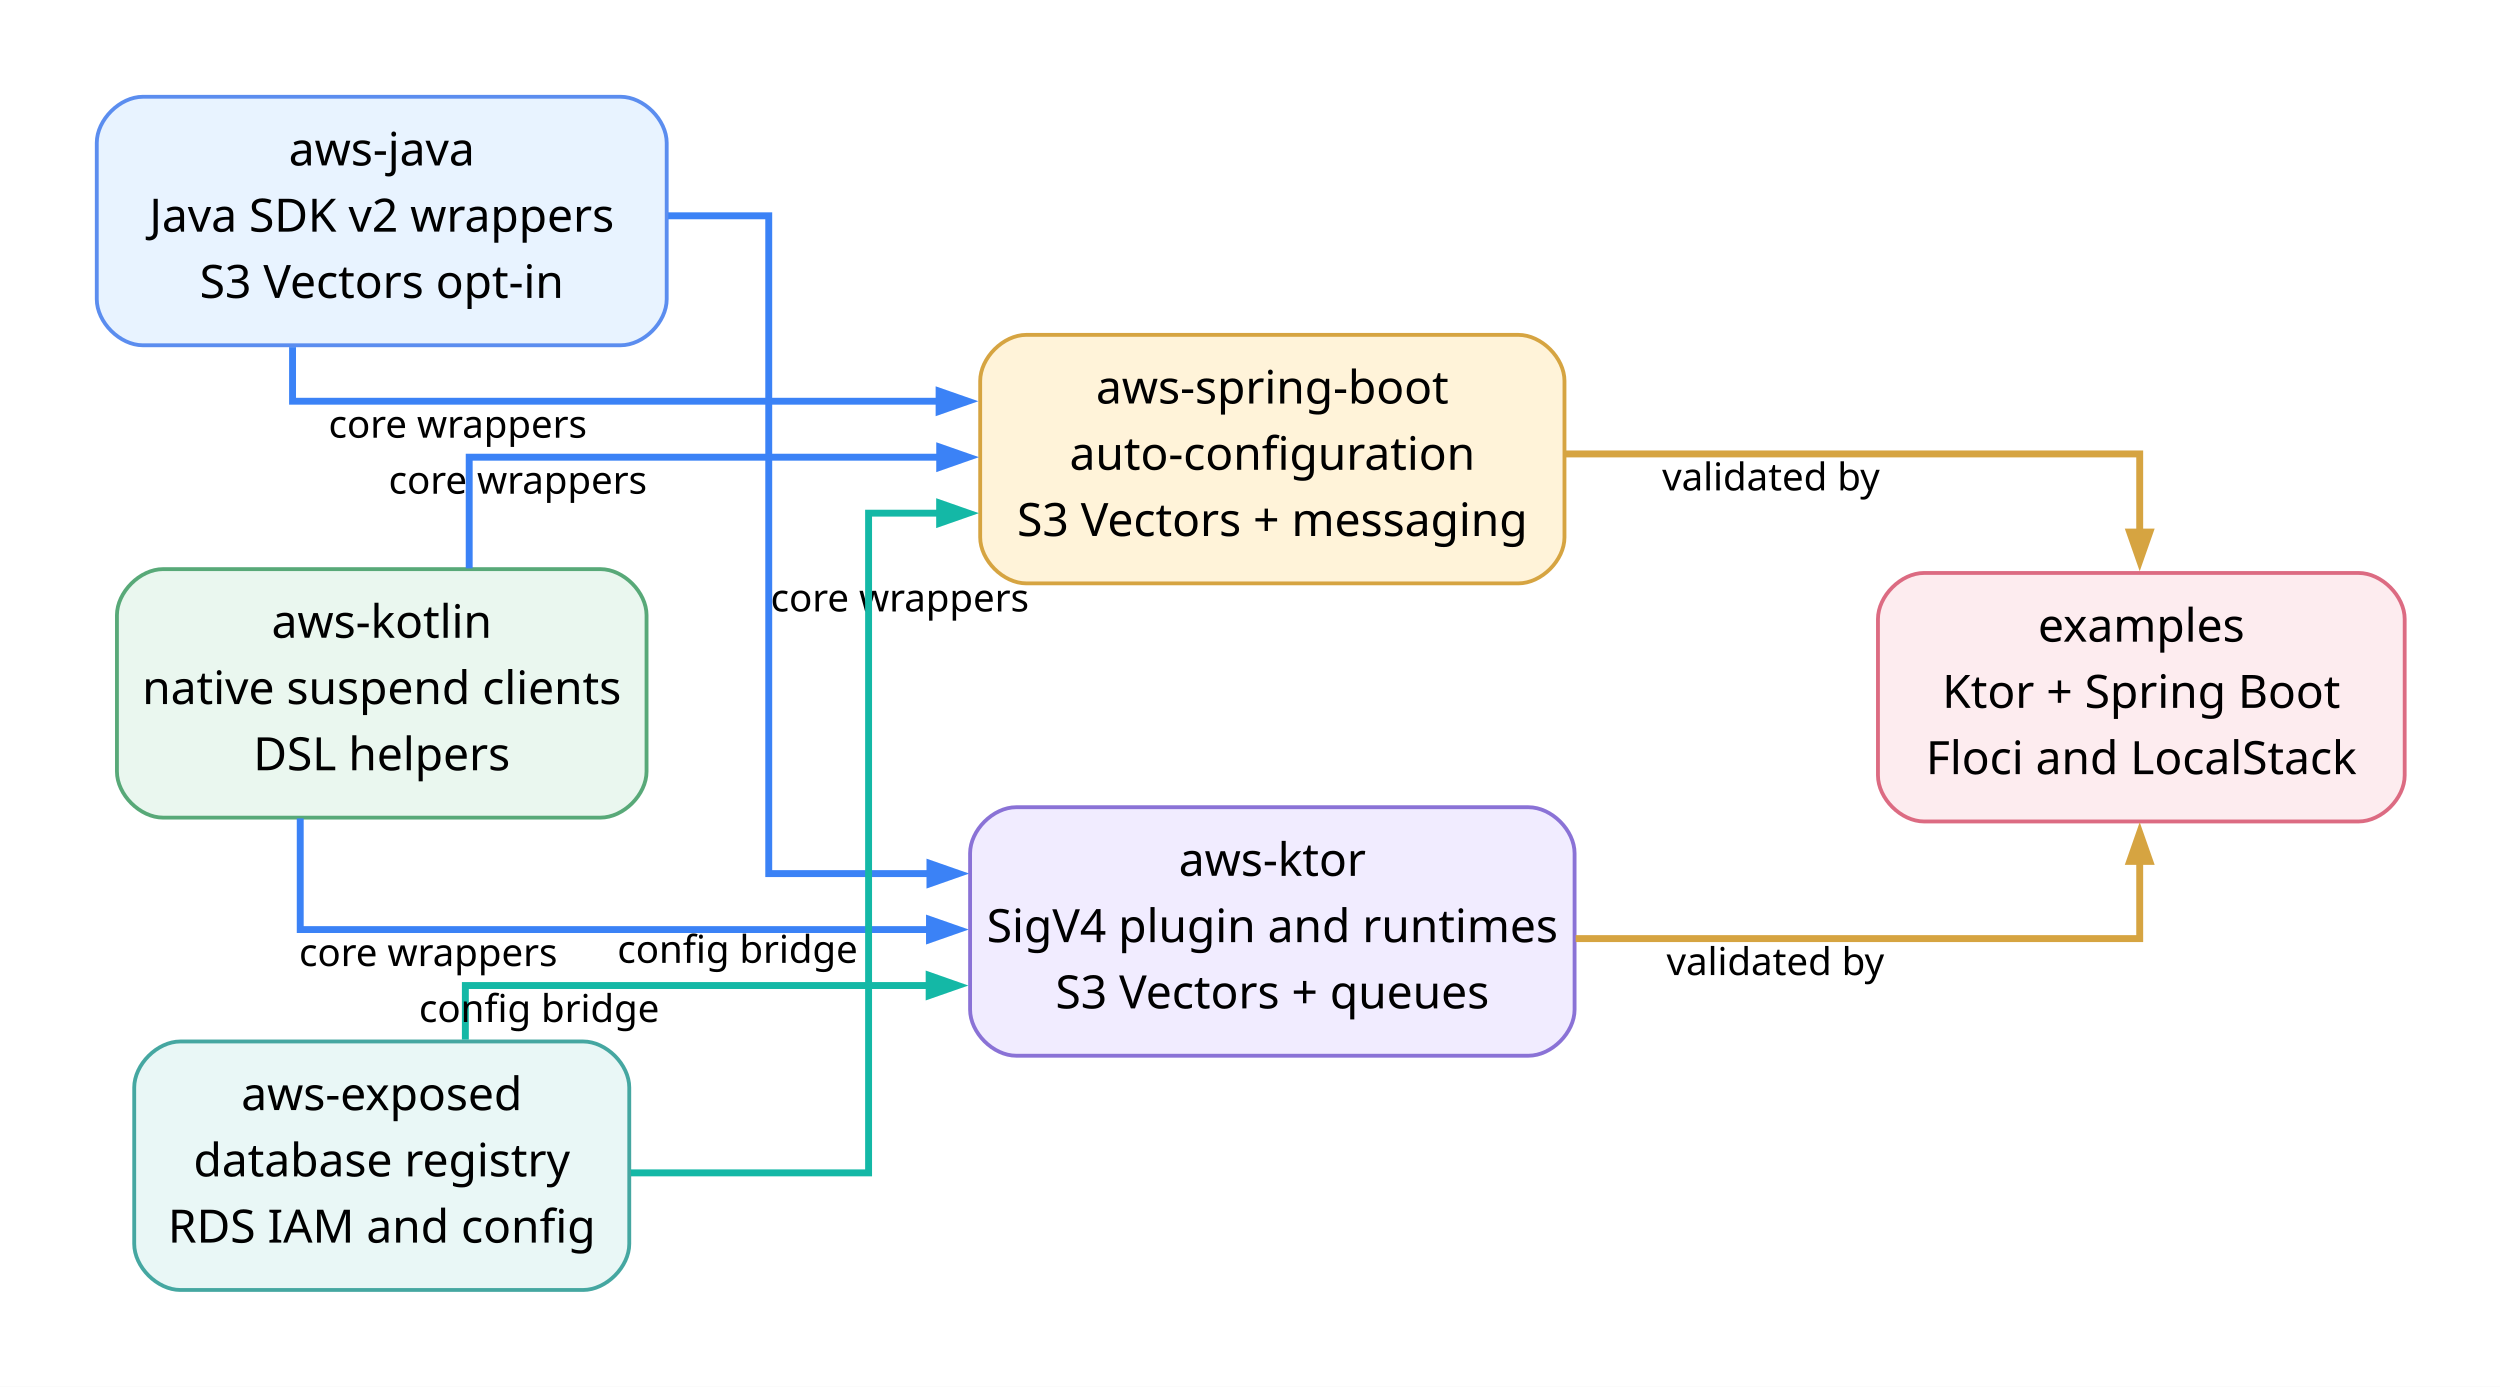
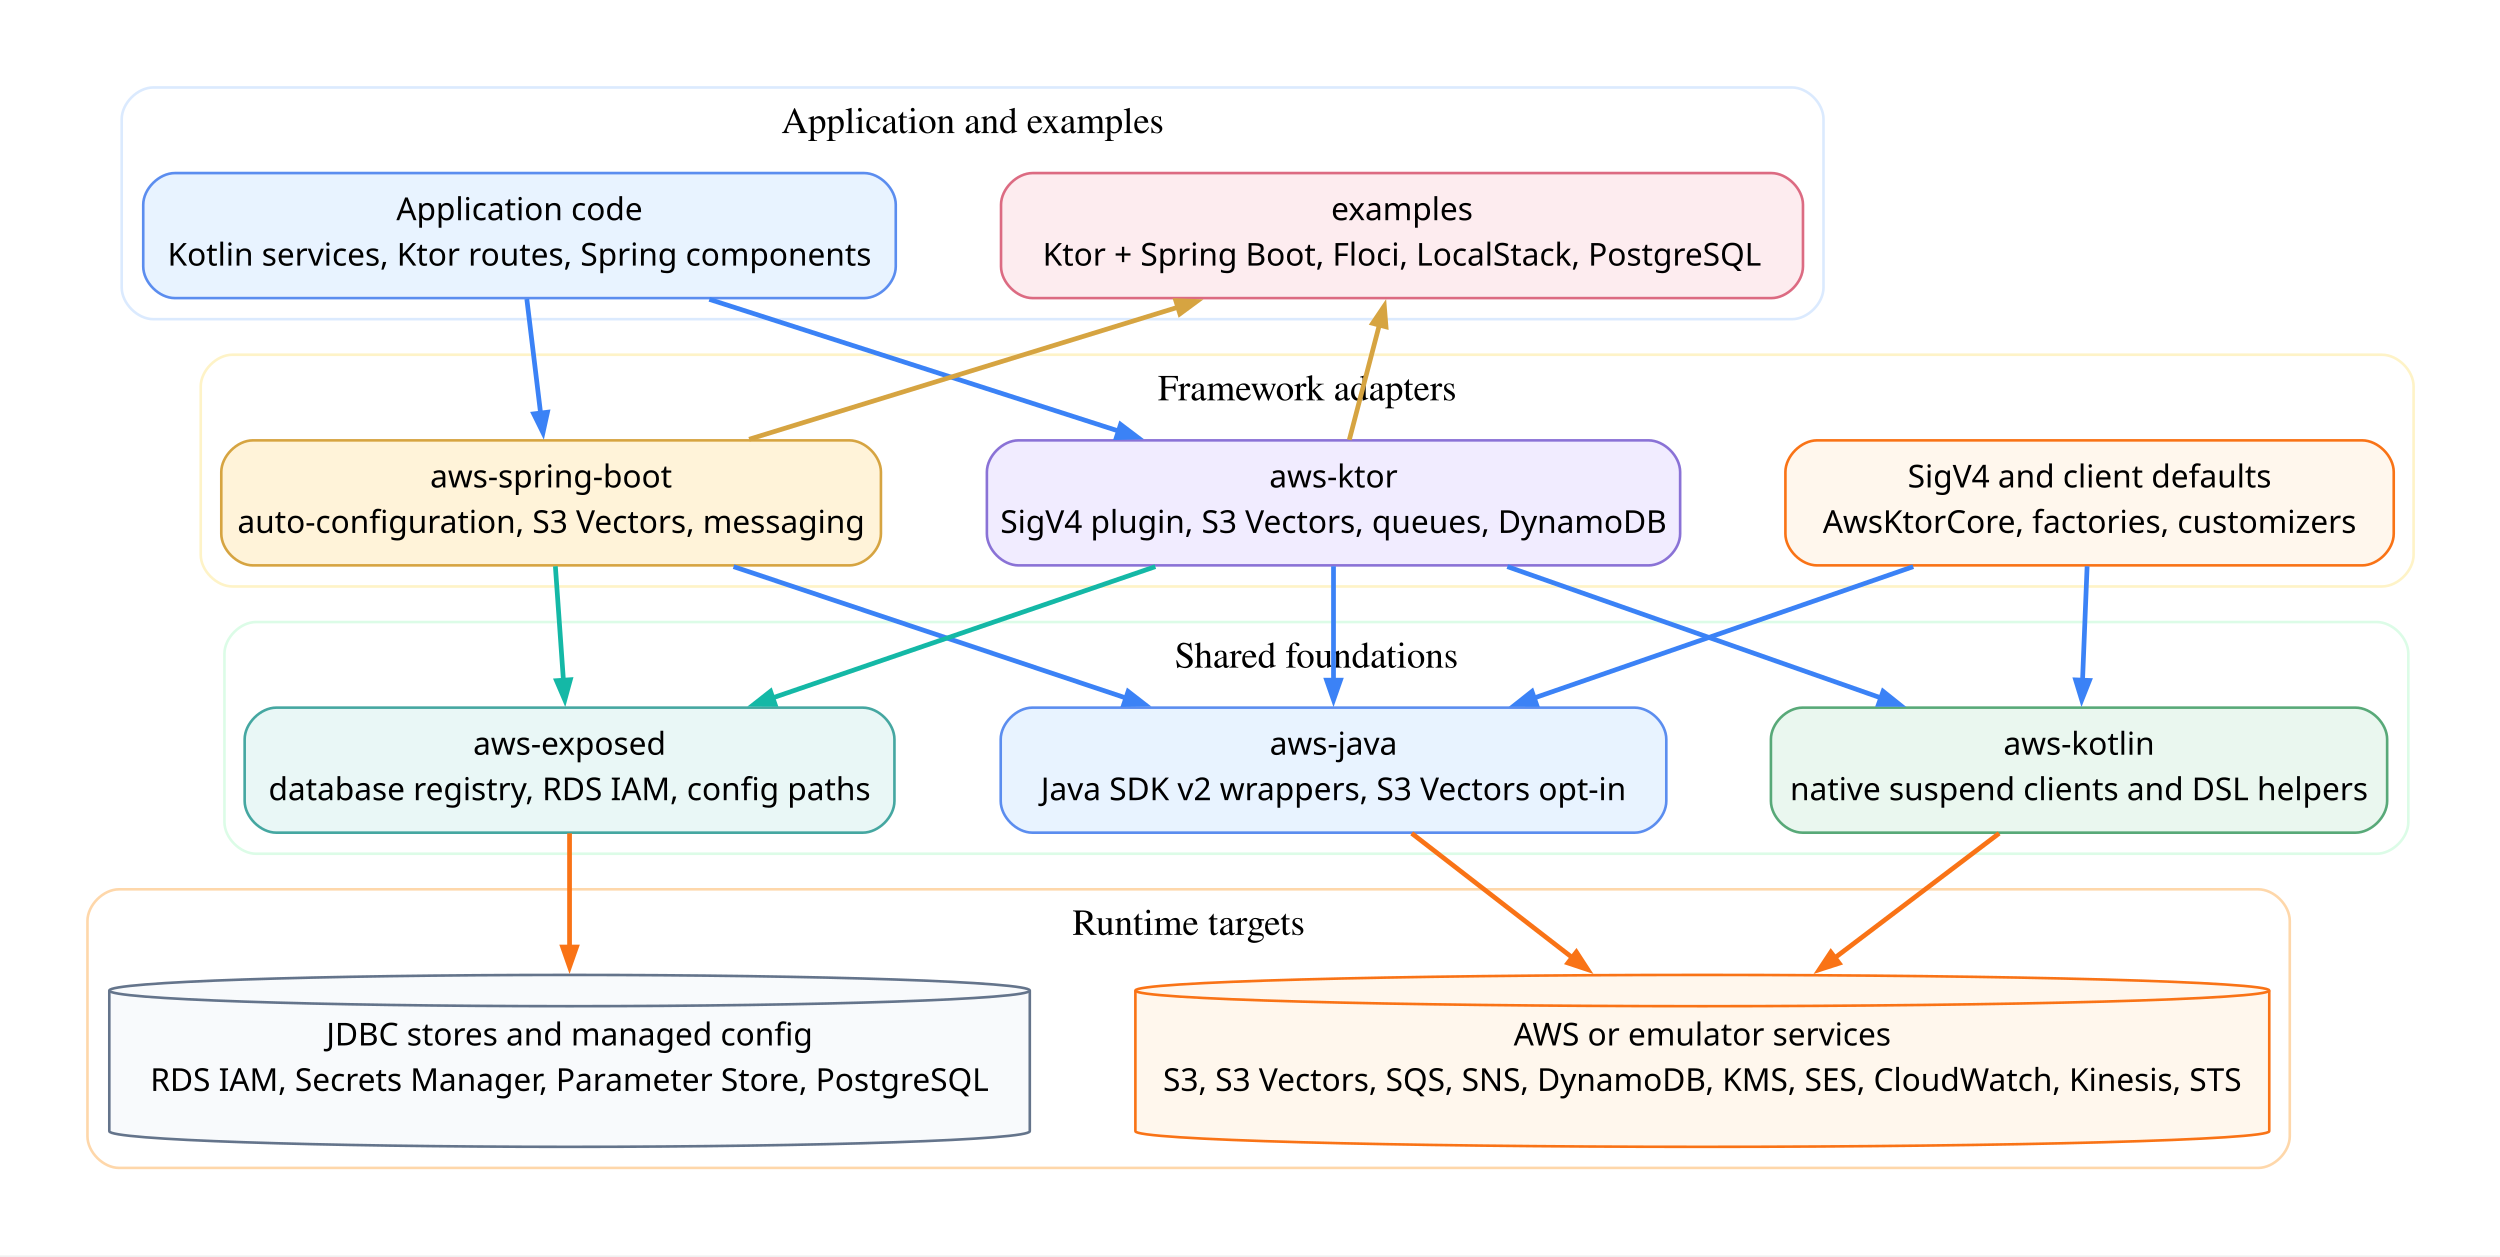
- <svg xmlns="http://www.w3.org/2000/svg" width="651pt" height="361pt" viewBox="0.00 0.00 651.00 361.00">
-   <g id="graph0" class="graph" transform="scale(1 1) rotate(0) translate(25.2 335.91)">
-     <polygon fill="#ffffff" stroke="none" points="-25.2,25.2 -25.2,-335.91 626.18,-335.91 626.18,25.2 -25.2,25.2" />
+ <svg xmlns="http://www.w3.org/2000/svg" width="949pt" height="477pt" viewBox="0.00 0.00 949.00 477.00">
+   <g id="graph0" class="graph" transform="scale(1 1) rotate(0) translate(25.2 451.34)">
+     <polygon fill="#ffffff" stroke="none" points="-25.2,25.2 -25.2,-451.34 924.2,-451.34 924.2,25.2 -25.2,25.2" />
+     <g id="clust1" class="cluster">
+       <path fill="#ffffff" stroke="#dbeafe" d="M33,-330.18C33,-330.18 655,-330.18 655,-330.18 661,-330.18 667,-336.18 667,-342.18 667,-342.18 667,-406.14 667,-406.14 667,-412.14 661,-418.14 655,-418.14 655,-418.14 33,-418.14 33,-418.14 27,-418.14 21,-412.14 21,-406.14 21,-406.14 21,-342.18 21,-342.18 21,-336.18 27,-330.18 33,-330.18" />
+       <text xml:space="preserve" text-anchor="middle" x="344" y="-400.84" font-family="Times,serif" font-size="14.00">Application and examples</text>
+     </g>
+     <g id="clust2" class="cluster">
+       <path fill="#ffffff" stroke="#fef3c7" d="M63,-228.72C63,-228.72 879,-228.72 879,-228.72 885,-228.72 891,-234.72 891,-240.72 891,-240.72 891,-304.68 891,-304.68 891,-310.68 885,-316.68 879,-316.68 879,-316.68 63,-316.68 63,-316.68 57,-316.68 51,-310.68 51,-304.68 51,-304.68 51,-240.72 51,-240.72 51,-234.72 57,-228.72 63,-228.72" />
+       <text xml:space="preserve" text-anchor="middle" x="471" y="-299.38" font-family="Times,serif" font-size="14.00">Framework adapters</text>
+     </g>
+     <g id="clust3" class="cluster">
+       <path fill="#ffffff" stroke="#dcfce7" d="M72,-127.26C72,-127.26 877,-127.26 877,-127.26 883,-127.26 889,-133.26 889,-139.26 889,-139.26 889,-203.22 889,-203.22 889,-209.22 883,-215.22 877,-215.22 877,-215.22 72,-215.22 72,-215.22 66,-215.22 60,-209.22 60,-203.22 60,-203.22 60,-139.26 60,-139.26 60,-133.26 66,-127.26 72,-127.26" />
+       <text xml:space="preserve" text-anchor="middle" x="474.5" y="-197.92" font-family="Times,serif" font-size="14.00">Shared foundations</text>
+     </g>
+     <g id="clust4" class="cluster">
+       <path fill="#ffffff" stroke="#fed7aa" d="M20,-8C20,-8 832,-8 832,-8 838,-8 844,-14 844,-20 844,-20 844,-101.76 844,-101.76 844,-107.76 838,-113.76 832,-113.76 832,-113.76 20,-113.76 20,-113.76 14,-113.76 8,-107.76 8,-101.76 8,-101.76 8,-20 8,-20 8,-14 14,-8 20,-8" />
+       <text xml:space="preserve" text-anchor="middle" x="426" y="-96.46" font-family="Times,serif" font-size="14.00">Runtime targets</text>
+     </g>
    <g id="node1" class="node">
-       <path fill="#e8f3ff" stroke="#5b8def" d="M136.41,-310.71C136.41,-310.71 12,-310.71 12,-310.71 6,-310.71 0,-304.71 0,-298.71 0,-298.71 0,-258 0,-258 0,-252 6,-246 12,-246 12,-246 136.41,-246 136.41,-246 142.41,-246 148.41,-252 148.41,-258 148.41,-258 148.41,-298.71 148.41,-298.71 148.41,-304.71 142.41,-310.71 136.41,-310.71" />
-       <text xml:space="preserve" text-anchor="middle" x="74.21" y="-292.83" font-family="Architects Daughter" font-size="12.00">aws-java</text>
-       <text xml:space="preserve" text-anchor="middle" x="74.21" y="-275.58" font-family="Architects Daughter" font-size="12.00">Java SDK v2 wrappers</text>
-       <text xml:space="preserve" text-anchor="middle" x="74.21" y="-258.33" font-family="Architects Daughter" font-size="12.00">S3 Vectors opt-in</text>
+       <path fill="#e8f3ff" stroke="#5b8def" d="M302.83,-385.64C302.83,-385.64 41.17,-385.64 41.17,-385.64 35.17,-385.64 29.17,-379.64 29.17,-373.64 29.17,-373.64 29.17,-350.18 29.17,-350.18 29.17,-344.18 35.17,-338.18 41.17,-338.18 41.17,-338.18 302.83,-338.18 302.83,-338.18 308.83,-338.18 314.83,-344.18 314.83,-350.18 314.83,-350.18 314.83,-373.64 314.83,-373.64 314.83,-379.64 308.83,-385.64 302.83,-385.64" />
+       <text xml:space="preserve" text-anchor="middle" x="172" y="-367.76" font-family="Architects Daughter" font-size="12.00">Application code</text>
+       <text xml:space="preserve" text-anchor="middle" x="172" y="-350.51" font-family="Architects Daughter" font-size="12.00">Kotlin services, Ktor routes, Spring components</text>
+     </g>
+     <g id="node3" class="node">
+       <path fill="#fff3d9" stroke="#d6a441" d="M297.2,-284.18C297.2,-284.18 70.8,-284.18 70.8,-284.18 64.8,-284.18 58.8,-278.18 58.8,-272.18 58.8,-272.18 58.8,-248.72 58.8,-248.72 58.8,-242.72 64.8,-236.72 70.8,-236.72 70.8,-236.72 297.2,-236.72 297.2,-236.72 303.2,-236.72 309.2,-242.72 309.2,-248.72 309.2,-248.72 309.2,-272.18 309.2,-272.18 309.2,-278.18 303.2,-284.18 297.2,-284.18" />
+       <text xml:space="preserve" text-anchor="middle" x="184" y="-266.3" font-family="Architects Daughter" font-size="12.00">aws-spring-boot</text>
+       <text xml:space="preserve" text-anchor="middle" x="184" y="-249.05" font-family="Architects Daughter" font-size="12.00">auto-configuration, S3 Vectors, messaging</text>
+     </g>
+     <g id="edge1" class="edge">
+       <path fill="none" stroke="#3b82f6" stroke-width="1.8" d="M174.78,-337.84C176.34,-324.91 178.32,-308.57 180.03,-294.32" />
+       <polygon fill="#3b82f6" stroke="#3b82f6" stroke-width="1.8" points="182.61,-294.86 180.91,-287.1 177.4,-294.23 182.61,-294.86" />
    </g>
    <g id="node4" class="node">
-       <path fill="#fff3d9" stroke="#d6a441" d="M370.19,-248.71C370.19,-248.71 242.04,-248.71 242.04,-248.71 236.04,-248.71 230.04,-242.71 230.04,-236.71 230.04,-236.71 230.04,-196 230.04,-196 230.04,-190 236.04,-184 242.04,-184 242.04,-184 370.19,-184 370.19,-184 376.19,-184 382.19,-190 382.19,-196 382.19,-196 382.19,-236.71 382.19,-236.71 382.19,-242.71 376.19,-248.71 370.19,-248.71" />
-       <text xml:space="preserve" text-anchor="middle" x="306.12" y="-230.83" font-family="Architects Daughter" font-size="12.00">aws-spring-boot</text>
-       <text xml:space="preserve" text-anchor="middle" x="306.12" y="-213.58" font-family="Architects Daughter" font-size="12.00">auto-configuration</text>
-       <text xml:space="preserve" text-anchor="middle" x="306.12" y="-196.33" font-family="Architects Daughter" font-size="12.00">S3 Vectors + messaging</text>
+       <path fill="#f1ecff" stroke="#8a72d6" d="M600.58,-284.18C600.58,-284.18 361.42,-284.18 361.42,-284.18 355.42,-284.18 349.42,-278.18 349.42,-272.18 349.42,-272.18 349.42,-248.72 349.42,-248.72 349.42,-242.72 355.42,-236.72 361.42,-236.72 361.42,-236.72 600.58,-236.72 600.58,-236.72 606.58,-236.72 612.58,-242.72 612.58,-248.72 612.58,-248.72 612.58,-272.18 612.58,-272.18 612.58,-278.18 606.58,-284.18 600.58,-284.18" />
+       <text xml:space="preserve" text-anchor="middle" x="481" y="-266.3" font-family="Architects Daughter" font-size="12.00">aws-ktor</text>
+       <text xml:space="preserve" text-anchor="middle" x="481" y="-249.05" font-family="Architects Daughter" font-size="12.00">SigV4 plugin, S3 Vectors, queues, DynamoDB</text>
    </g>
-     <g id="edge1" class="edge">
-       <path fill="none" stroke="#3b82f6" stroke-width="1.8" d="M50.98,-245.51C50.98,-237.62 50.98,-231.43 50.98,-231.43 50.98,-231.43 219.34,-231.43 219.34,-231.43" />
-       <polygon fill="#3b82f6" stroke="#3b82f6" stroke-width="1.8" points="219.34,-234.05 226.84,-231.43 219.34,-228.8 219.34,-234.05" />
-       <text xml:space="preserve" text-anchor="middle" x="94" y="-221.93" font-family="Comic Mono" font-size="10.00">core wrappers</text>
+     <g id="edge2" class="edge">
+       <path fill="none" stroke="#3b82f6" stroke-width="1.8" d="M244.06,-337.71C290.62,-322.73 351.31,-303.19 399.61,-287.65" />
+       <polygon fill="#3b82f6" stroke="#3b82f6" stroke-width="1.8" points="400.17,-290.22 406.5,-285.43 398.56,-285.23 400.17,-290.22" />
+     </g>
+     <g id="node2" class="node">
+       <path fill="#fdecef" stroke="#dc6b82" d="M647.21,-385.64C647.21,-385.64 366.79,-385.64 366.79,-385.64 360.79,-385.64 354.79,-379.64 354.79,-373.64 354.79,-373.64 354.79,-350.18 354.79,-350.18 354.79,-344.18 360.79,-338.18 366.79,-338.18 366.79,-338.18 647.21,-338.18 647.21,-338.18 653.21,-338.18 659.21,-344.18 659.21,-350.18 659.21,-350.18 659.21,-373.64 659.21,-373.64 659.21,-379.64 653.21,-385.64 647.21,-385.64" />
+       <text xml:space="preserve" text-anchor="middle" x="507" y="-367.76" font-family="Architects Daughter" font-size="12.00">examples</text>
+       <text xml:space="preserve" text-anchor="middle" x="507" y="-350.51" font-family="Architects Daughter" font-size="12.00">Ktor + Spring Boot, Floci, LocalStack, PostgreSQL</text>
+     </g>
+     <g id="edge10" class="edge">
+       <path fill="none" stroke="#d6a441" stroke-width="1.8" d="M259.16,-284.59C307.9,-299.6 371.5,-319.18 422.07,-334.76" />
+       <polygon fill="#d6a441" stroke="#d6a441" stroke-width="1.8" points="421.13,-337.21 429.07,-336.91 422.68,-332.2 421.13,-337.21" />
+     </g>
+     <g id="node6" class="node">
+       <path fill="#e8f3ff" stroke="#5b8def" d="M595.33,-182.72C595.33,-182.72 366.67,-182.72 366.67,-182.72 360.67,-182.72 354.67,-176.72 354.67,-170.72 354.67,-170.72 354.67,-147.26 354.67,-147.26 354.67,-141.26 360.67,-135.26 366.67,-135.26 366.67,-135.26 595.33,-135.26 595.33,-135.26 601.33,-135.26 607.33,-141.26 607.33,-147.26 607.33,-147.26 607.33,-170.72 607.33,-170.72 607.33,-176.72 601.33,-182.72 595.33,-182.72" />
+       <text xml:space="preserve" text-anchor="middle" x="481" y="-164.84" font-family="Architects Daughter" font-size="12.00">aws-java</text>
+       <text xml:space="preserve" text-anchor="middle" x="481" y="-147.59" font-family="Architects Daughter" font-size="12.00">Java SDK v2 wrappers, S3 Vectors opt-in</text>
+     </g>
+     <g id="edge3" class="edge">
+       <path fill="none" stroke="#3b82f6" stroke-width="1.8" d="M253.26,-236.25C297.92,-221.3 356.1,-201.81 402.48,-186.28" />
+       <polygon fill="#3b82f6" stroke="#3b82f6" stroke-width="1.8" points="403.03,-188.87 409.31,-184 401.36,-183.89 403.03,-188.87" />
+     </g>
+     <g id="node8" class="node">
+       <path fill="#e9f7f6" stroke="#45a7a1" d="M302.33,-182.72C302.33,-182.72 79.67,-182.72 79.67,-182.72 73.67,-182.72 67.67,-176.72 67.67,-170.72 67.67,-170.72 67.67,-147.26 67.67,-147.26 67.67,-141.26 73.67,-135.26 79.67,-135.26 79.67,-135.26 302.33,-135.26 302.33,-135.26 308.33,-135.26 314.33,-141.26 314.33,-147.26 314.33,-147.26 314.33,-170.72 314.33,-170.72 314.33,-176.72 308.33,-182.72 302.33,-182.72" />
+       <text xml:space="preserve" text-anchor="middle" x="191" y="-164.84" font-family="Architects Daughter" font-size="12.00">aws-exposed</text>
+       <text xml:space="preserve" text-anchor="middle" x="191" y="-147.59" font-family="Architects Daughter" font-size="12.00">database registry, RDS IAM, config paths</text>
+     </g>
+     <g id="edge4" class="edge">
+       <path fill="none" stroke="#14b8a6" stroke-width="1.8" d="M185.62,-236.38C186.53,-223.45 187.68,-207.11 188.69,-192.86" />
+       <polygon fill="#14b8a6" stroke="#14b8a6" stroke-width="1.8" points="191.29,-193.31 189.19,-185.65 186.05,-192.95 191.29,-193.31" />
+     </g>
+     <g id="edge11" class="edge">
+       <path fill="none" stroke="#d6a441" stroke-width="1.8" d="M487,-284.39C490.4,-297.42 494.73,-313.96 498.48,-328.31" />
+       <polygon fill="#d6a441" stroke="#d6a441" stroke-width="1.8" points="495.84,-328.61 500.28,-335.2 500.92,-327.28 495.84,-328.61" />
+     </g>
+     <g id="edge5" class="edge">
+       <path fill="none" stroke="#3b82f6" stroke-width="1.8" d="M481,-236.38C481,-223.45 481,-207.11 481,-192.86" />
+       <polygon fill="#3b82f6" stroke="#3b82f6" stroke-width="1.8" points="483.63,-193.15 481,-185.65 478.38,-193.15 483.63,-193.15" />
+     </g>
+     <g id="node7" class="node">
+       <path fill="#eaf7ef" stroke="#58a978" d="M868.96,-182.72C868.96,-182.72 659.04,-182.72 659.04,-182.72 653.04,-182.72 647.04,-176.72 647.04,-170.72 647.04,-170.72 647.04,-147.26 647.04,-147.26 647.04,-141.26 653.04,-135.26 659.04,-135.26 659.04,-135.26 868.96,-135.26 868.96,-135.26 874.96,-135.26 880.96,-141.26 880.96,-147.26 880.96,-147.26 880.96,-170.72 880.96,-170.72 880.96,-176.72 874.96,-182.72 868.96,-182.72" />
+       <text xml:space="preserve" text-anchor="middle" x="764" y="-164.84" font-family="Architects Daughter" font-size="12.00">aws-kotlin</text>
+       <text xml:space="preserve" text-anchor="middle" x="764" y="-147.59" font-family="Architects Daughter" font-size="12.00">native suspend clients and DSL helpers</text>
+     </g>
+     <g id="edge6" class="edge">
+       <path fill="none" stroke="#3b82f6" stroke-width="1.8" d="M546.99,-236.25C589.45,-221.33 644.73,-201.91 688.86,-186.39" />
+       <polygon fill="#3b82f6" stroke="#3b82f6" stroke-width="1.8" points="689.62,-188.91 695.82,-183.95 687.87,-183.96 689.62,-188.91" />
+     </g>
+     <g id="edge7" class="edge">
+       <path fill="none" stroke="#14b8a6" stroke-width="1.8" d="M413.37,-236.25C369.86,-221.33 313.19,-201.89 267.95,-186.38" />
+       <polygon fill="#14b8a6" stroke="#14b8a6" stroke-width="1.8" points="269.01,-183.97 261.06,-184.02 267.3,-188.93 269.01,-183.97" />
    </g>
    <g id="node5" class="node">
-       <path fill="#f1ecff" stroke="#8a72d6" d="M372.82,-125.71C372.82,-125.71 239.41,-125.71 239.41,-125.71 233.41,-125.71 227.41,-119.71 227.41,-113.71 227.41,-113.71 227.41,-73 227.41,-73 227.41,-67 233.41,-61 239.41,-61 239.41,-61 372.82,-61 372.82,-61 378.82,-61 384.82,-67 384.82,-73 384.82,-73 384.82,-113.71 384.82,-113.71 384.82,-119.71 378.82,-125.71 372.82,-125.71" />
-       <text xml:space="preserve" text-anchor="middle" x="306.12" y="-107.83" font-family="Architects Daughter" font-size="12.00">aws-ktor</text>
-       <text xml:space="preserve" text-anchor="middle" x="306.12" y="-90.58" font-family="Architects Daughter" font-size="12.00">SigV4 plugin and runtimes</text>
-       <text xml:space="preserve" text-anchor="middle" x="306.12" y="-73.33" font-family="Architects Daughter" font-size="12.00">S3 Vectors + queues</text>
-     </g>
-     <g id="edge2" class="edge">
-       <path fill="none" stroke="#3b82f6" stroke-width="1.8" d="M148.77,-279.71C163.74,-279.71 174.98,-279.71 174.98,-279.71 174.98,-279.71 174.98,-108.43 174.98,-108.43 174.98,-108.43 216.96,-108.43 216.96,-108.43" />
-       <polygon fill="#3b82f6" stroke="#3b82f6" stroke-width="1.8" points="216.96,-111.05 224.46,-108.43 216.96,-105.8 216.96,-111.05" />
-       <text xml:space="preserve" text-anchor="middle" x="209.11" y="-176.69" font-family="Comic Mono" font-size="10.00">core wrappers</text>
-     </g>
-     <g id="node2" class="node">
-       <path fill="#eaf7ef" stroke="#58a978" d="M131.16,-187.71C131.16,-187.71 17.25,-187.71 17.25,-187.71 11.25,-187.71 5.25,-181.71 5.25,-175.71 5.25,-175.71 5.25,-135 5.25,-135 5.25,-129 11.25,-123 17.25,-123 17.25,-123 131.16,-123 131.16,-123 137.16,-123 143.16,-129 143.16,-135 143.16,-135 143.16,-175.71 143.16,-175.71 143.16,-181.71 137.16,-187.71 131.16,-187.71" />
-       <text xml:space="preserve" text-anchor="middle" x="74.21" y="-169.83" font-family="Architects Daughter" font-size="12.00">aws-kotlin</text>
-       <text xml:space="preserve" text-anchor="middle" x="74.21" y="-152.58" font-family="Architects Daughter" font-size="12.00">native suspend clients</text>
-       <text xml:space="preserve" text-anchor="middle" x="74.21" y="-135.33" font-family="Architects Daughter" font-size="12.00">DSL helpers</text>
-     </g>
-     <g id="edge3" class="edge">
-       <path fill="none" stroke="#3b82f6" stroke-width="1.8" d="M96.98,-187.91C96.98,-202.66 96.98,-216.85 96.98,-216.85 96.98,-216.85 219.5,-216.85 219.5,-216.85" />
-       <polygon fill="#3b82f6" stroke="#3b82f6" stroke-width="1.8" points="219.5,-219.48 227,-216.86 219.5,-214.23 219.5,-219.48" />
-       <text xml:space="preserve" text-anchor="middle" x="109.64" y="-207.35" font-family="Comic Mono" font-size="10.00">core wrappers</text>
-     </g>
-     <g id="edge4" class="edge">
-       <path fill="none" stroke="#3b82f6" stroke-width="1.8" d="M52.98,-122.8C52.98,-108.05 52.98,-93.85 52.98,-93.85 52.98,-93.85 216.84,-93.85 216.84,-93.85" />
-       <polygon fill="#3b82f6" stroke="#3b82f6" stroke-width="1.8" points="216.84,-96.48 224.34,-93.86 216.84,-91.23 216.84,-96.48" />
-       <text xml:space="preserve" text-anchor="middle" x="86.31" y="-84.35" font-family="Comic Mono" font-size="10.00">core wrappers</text>
-     </g>
-     <g id="node3" class="node">
-       <path fill="#e9f7f6" stroke="#45a7a1" d="M126.66,-64.71C126.66,-64.71 21.75,-64.71 21.75,-64.71 15.75,-64.71 9.75,-58.71 9.75,-52.71 9.75,-52.71 9.75,-12 9.75,-12 9.75,-6 15.75,0 21.75,0 21.75,0 126.66,0 126.66,0 132.66,0 138.66,-6 138.66,-12 138.66,-12 138.66,-52.71 138.66,-52.71 138.66,-58.71 132.66,-64.71 126.66,-64.71" />
-       <text xml:space="preserve" text-anchor="middle" x="74.21" y="-46.83" font-family="Architects Daughter" font-size="12.00">aws-exposed</text>
-       <text xml:space="preserve" text-anchor="middle" x="74.21" y="-29.58" font-family="Architects Daughter" font-size="12.00">database registry</text>
-       <text xml:space="preserve" text-anchor="middle" x="74.21" y="-12.33" font-family="Architects Daughter" font-size="12.00">RDS IAM and config</text>
-     </g>
-     <g id="edge5" class="edge">
-       <path fill="none" stroke="#14b8a6" stroke-width="1.8" d="M139.08,-30.5C170.27,-30.5 200.98,-30.5 200.98,-30.5 200.98,-30.5 200.98,-202.28 200.98,-202.28 200.98,-202.28 219.48,-202.28 219.48,-202.28" />
-       <polygon fill="#14b8a6" stroke="#14b8a6" stroke-width="1.8" points="219.48,-204.91 226.98,-202.28 219.48,-199.66 219.48,-204.91" />
-       <text xml:space="preserve" text-anchor="middle" x="166.86" y="-85.19" font-family="Comic Mono" font-size="10.00">config bridge</text>
-     </g>
-     <g id="edge6" class="edge">
-       <path fill="none" stroke="#14b8a6" stroke-width="1.8" d="M95.98,-65.2C95.98,-73.09 95.98,-79.28 95.98,-79.28 95.98,-79.28 216.75,-79.28 216.75,-79.28" />
-       <polygon fill="#14b8a6" stroke="#14b8a6" stroke-width="1.8" points="216.75,-81.91 224.25,-79.28 216.75,-76.66 216.75,-81.91" />
-       <text xml:space="preserve" text-anchor="middle" x="115.2" y="-69.78" font-family="Comic Mono" font-size="10.00">config bridge</text>
-     </g>
-     <g id="node6" class="node">
-       <path fill="#fdecef" stroke="#dc6b82" d="M588.98,-186.71C588.98,-186.71 475.82,-186.71 475.82,-186.71 469.82,-186.71 463.82,-180.71 463.82,-174.71 463.82,-174.71 463.82,-134 463.82,-134 463.82,-128 469.82,-122 475.82,-122 475.82,-122 588.98,-122 588.98,-122 594.98,-122 600.98,-128 600.98,-134 600.98,-134 600.98,-174.71 600.98,-174.71 600.98,-180.71 594.98,-186.71 588.98,-186.71" />
-       <text xml:space="preserve" text-anchor="middle" x="532.4" y="-168.83" font-family="Architects Daughter" font-size="12.00">examples</text>
-       <text xml:space="preserve" text-anchor="middle" x="532.4" y="-151.58" font-family="Architects Daughter" font-size="12.00">Ktor + Spring Boot</text>
-       <text xml:space="preserve" text-anchor="middle" x="532.4" y="-134.33" font-family="Architects Daughter" font-size="12.00">Floci and LocalStack</text>
-     </g>
-     <g id="edge7" class="edge">
-       <path fill="none" stroke="#d6a441" stroke-width="1.8" d="M382.58,-217.71C448.11,-217.71 531.98,-217.71 531.98,-217.71 531.98,-217.71 531.98,-197.37 531.98,-197.37" />
-       <polygon fill="#d6a441" stroke="#d6a441" stroke-width="1.8" points="534.61,-197.37 531.98,-189.87 529.36,-197.37 534.61,-197.37" />
-       <text xml:space="preserve" text-anchor="middle" x="435.95" y="-208.21" font-family="Comic Mono" font-size="10.00">validated by</text>
+       <path fill="#fff7ed" stroke="#f97316" d="M871.46,-284.18C871.46,-284.18 664.54,-284.18 664.54,-284.18 658.54,-284.18 652.54,-278.18 652.54,-272.18 652.54,-272.18 652.54,-248.72 652.54,-248.72 652.54,-242.72 658.54,-236.72 664.54,-236.72 664.54,-236.72 871.46,-236.72 871.46,-236.72 877.46,-236.72 883.46,-242.72 883.46,-248.72 883.46,-248.72 883.46,-272.18 883.46,-272.18 883.46,-278.18 877.46,-284.18 871.46,-284.18" />
+       <text xml:space="preserve" text-anchor="middle" x="768" y="-266.3" font-family="Architects Daughter" font-size="12.00">SigV4 and client defaults</text>
+       <text xml:space="preserve" text-anchor="middle" x="768" y="-249.05" font-family="Architects Daughter" font-size="12.00">AwsKtorCore, factories, customizers</text>
    </g>
    <g id="edge8" class="edge">
-       <path fill="none" stroke="#d6a441" stroke-width="1.8" d="M385.11,-91.5C450.24,-91.5 531.98,-91.5 531.98,-91.5 531.98,-91.5 531.98,-111.6 531.98,-111.6" />
-       <polygon fill="#d6a441" stroke="#d6a441" stroke-width="1.8" points="529.36,-111.6 531.98,-119.1 534.61,-111.6 529.36,-111.6" />
-       <text xml:space="preserve" text-anchor="middle" x="437.1" y="-82" font-family="Comic Mono" font-size="10.00">validated by</text>
+       <path fill="none" stroke="#3b82f6" stroke-width="1.8" d="M701.07,-236.25C657.93,-221.3 601.73,-201.83 556.92,-186.3" />
+       <polygon fill="#3b82f6" stroke="#3b82f6" stroke-width="1.8" points="558.06,-183.91 550.11,-183.94 556.34,-188.87 558.06,-183.91" />
+     </g>
+     <g id="edge9" class="edge">
+       <path fill="none" stroke="#3b82f6" stroke-width="1.8" d="M767.07,-236.38C766.55,-223.45 765.89,-207.11 765.32,-192.86" />
+       <polygon fill="#3b82f6" stroke="#3b82f6" stroke-width="1.8" points="767.96,-193.04 765.03,-185.65 762.71,-193.25 767.96,-193.04" />
+     </g>
+     <g id="node9" class="node">
+       <path fill="#fff7ed" stroke="#f97316" d="M836.21,-75.33C836.21,-78.6 739.75,-81.26 621,-81.26 502.25,-81.26 405.79,-78.6 405.79,-75.33 405.79,-75.33 405.79,-21.93 405.79,-21.93 405.79,-18.66 502.25,-16 621,-16 739.75,-16 836.21,-18.66 836.21,-21.93 836.21,-21.93 836.21,-75.33 836.21,-75.33" />
+       <path fill="none" stroke="#f97316" d="M836.21,-75.33C836.21,-72.05 739.75,-69.39 621,-69.39 502.25,-69.39 405.79,-72.05 405.79,-75.33" />
+       <text xml:space="preserve" text-anchor="middle" x="621" y="-54.48" font-family="Architects Daughter" font-size="12.00">AWS or emulator services</text>
+       <text xml:space="preserve" text-anchor="middle" x="621" y="-37.23" font-family="Architects Daughter" font-size="12.00">S3, S3 Vectors, SQS, SNS, DynamoDB, KMS, SES, CloudWatch, Kinesis, STS</text>
+     </g>
+     <g id="edge12" class="edge">
+       <path fill="none" stroke="#f97316" stroke-width="1.8" d="M510.69,-135.01C528.41,-121.3 551.34,-103.54 571.71,-87.78" />
+       <polygon fill="#f97316" stroke="#f97316" stroke-width="1.8" points="573.19,-89.95 577.52,-83.29 569.98,-85.8 573.19,-89.95" />
+     </g>
+     <g id="edge13" class="edge">
+       <path fill="none" stroke="#f97316" stroke-width="1.8" d="M733.67,-135.01C715.58,-121.3 692.15,-103.54 671.34,-87.78" />
+       <polygon fill="#f97316" stroke="#f97316" stroke-width="1.8" points="672.95,-85.7 665.39,-83.26 669.78,-89.89 672.95,-85.7" />
+     </g>
+     <g id="node10" class="node">
+       <path fill="#f8fafc" stroke="#64748b" d="M365.71,-75.33C365.71,-78.6 287.4,-81.26 191,-81.26 94.6,-81.26 16.29,-78.6 16.29,-75.33 16.29,-75.33 16.29,-21.93 16.29,-21.93 16.29,-18.66 94.6,-16 191,-16 287.4,-16 365.71,-18.66 365.71,-21.93 365.71,-21.93 365.71,-75.33 365.71,-75.33" />
+       <path fill="none" stroke="#64748b" d="M365.71,-75.33C365.71,-72.05 287.4,-69.39 191,-69.39 94.6,-69.39 16.29,-72.05 16.29,-75.33" />
+       <text xml:space="preserve" text-anchor="middle" x="191" y="-54.48" font-family="Architects Daughter" font-size="12.00">JDBC stores and managed config</text>
+       <text xml:space="preserve" text-anchor="middle" x="191" y="-37.23" font-family="Architects Daughter" font-size="12.00">RDS IAM, Secrets Manager, Parameter Store, PostgreSQL</text>
+     </g>
+     <g id="edge14" class="edge">
+       <path fill="none" stroke="#f97316" stroke-width="1.8" d="M191,-135.01C191,-122.39 191,-106.34 191,-91.58" />
+       <polygon fill="#f97316" stroke="#f97316" stroke-width="1.8" points="193.63,-91.84 191,-84.34 188.38,-91.84 193.63,-91.84" />
    </g>
  </g>
</svg>
